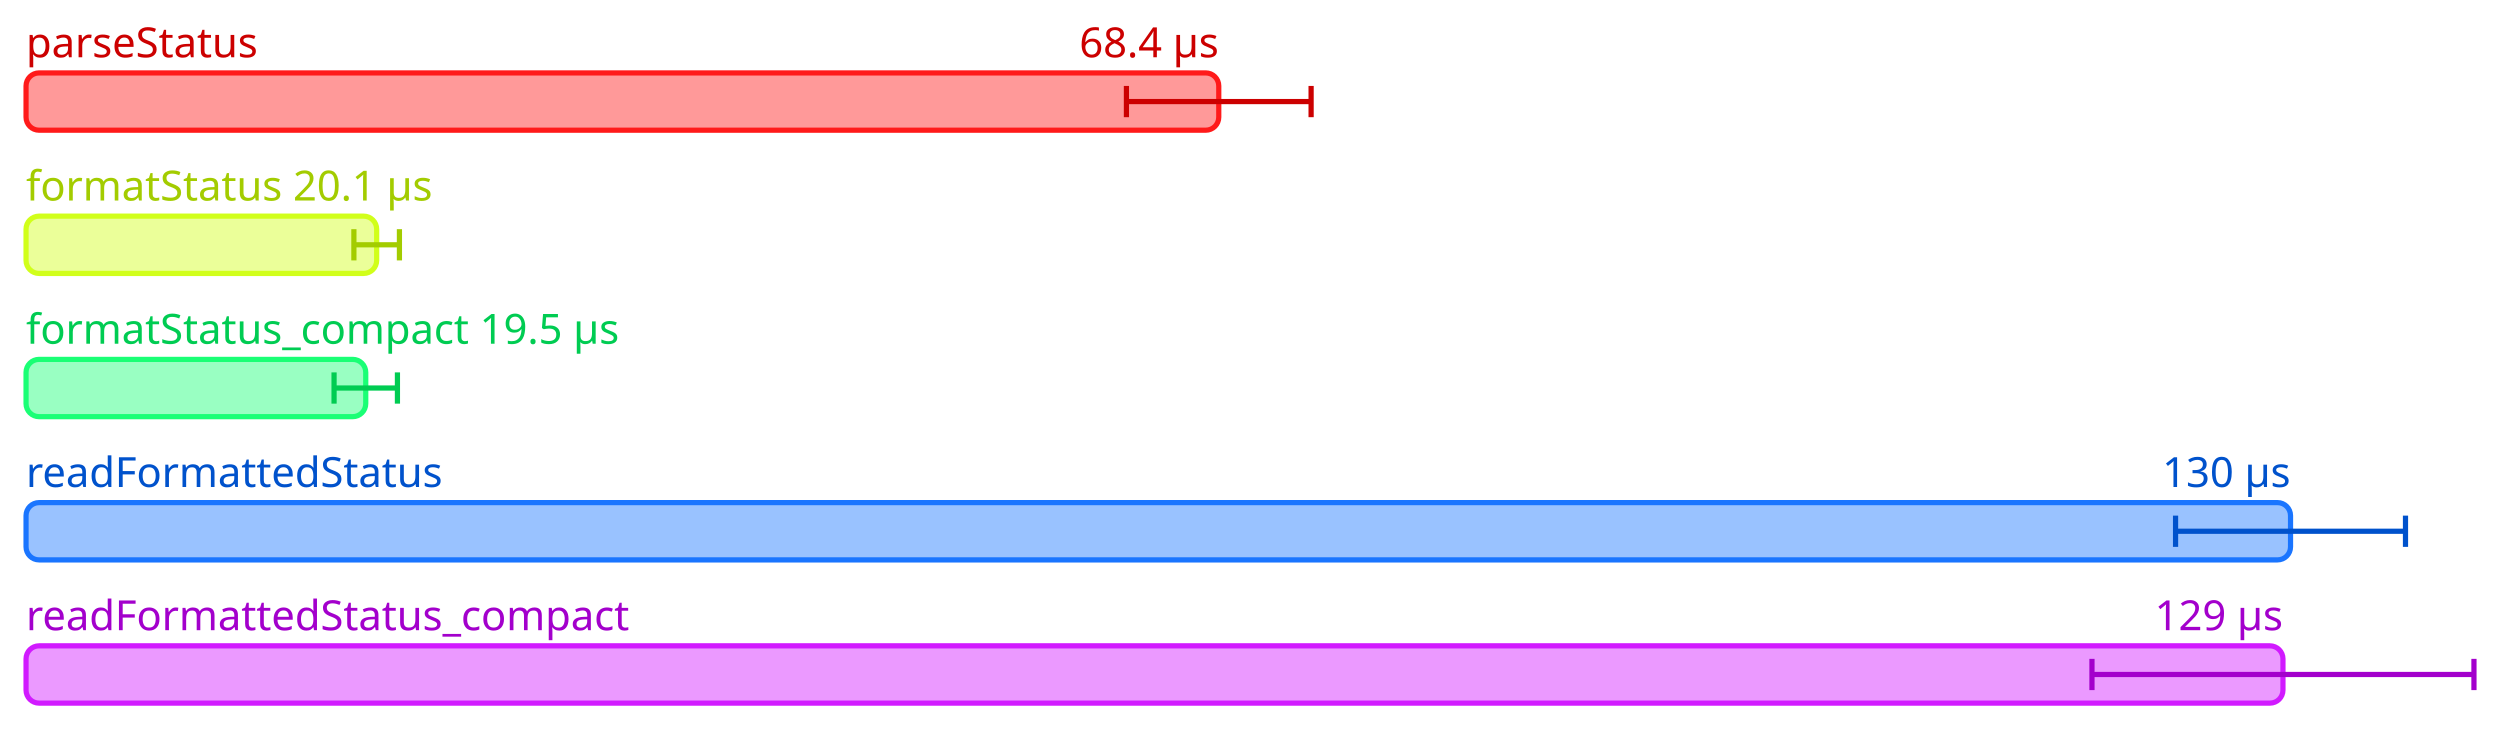
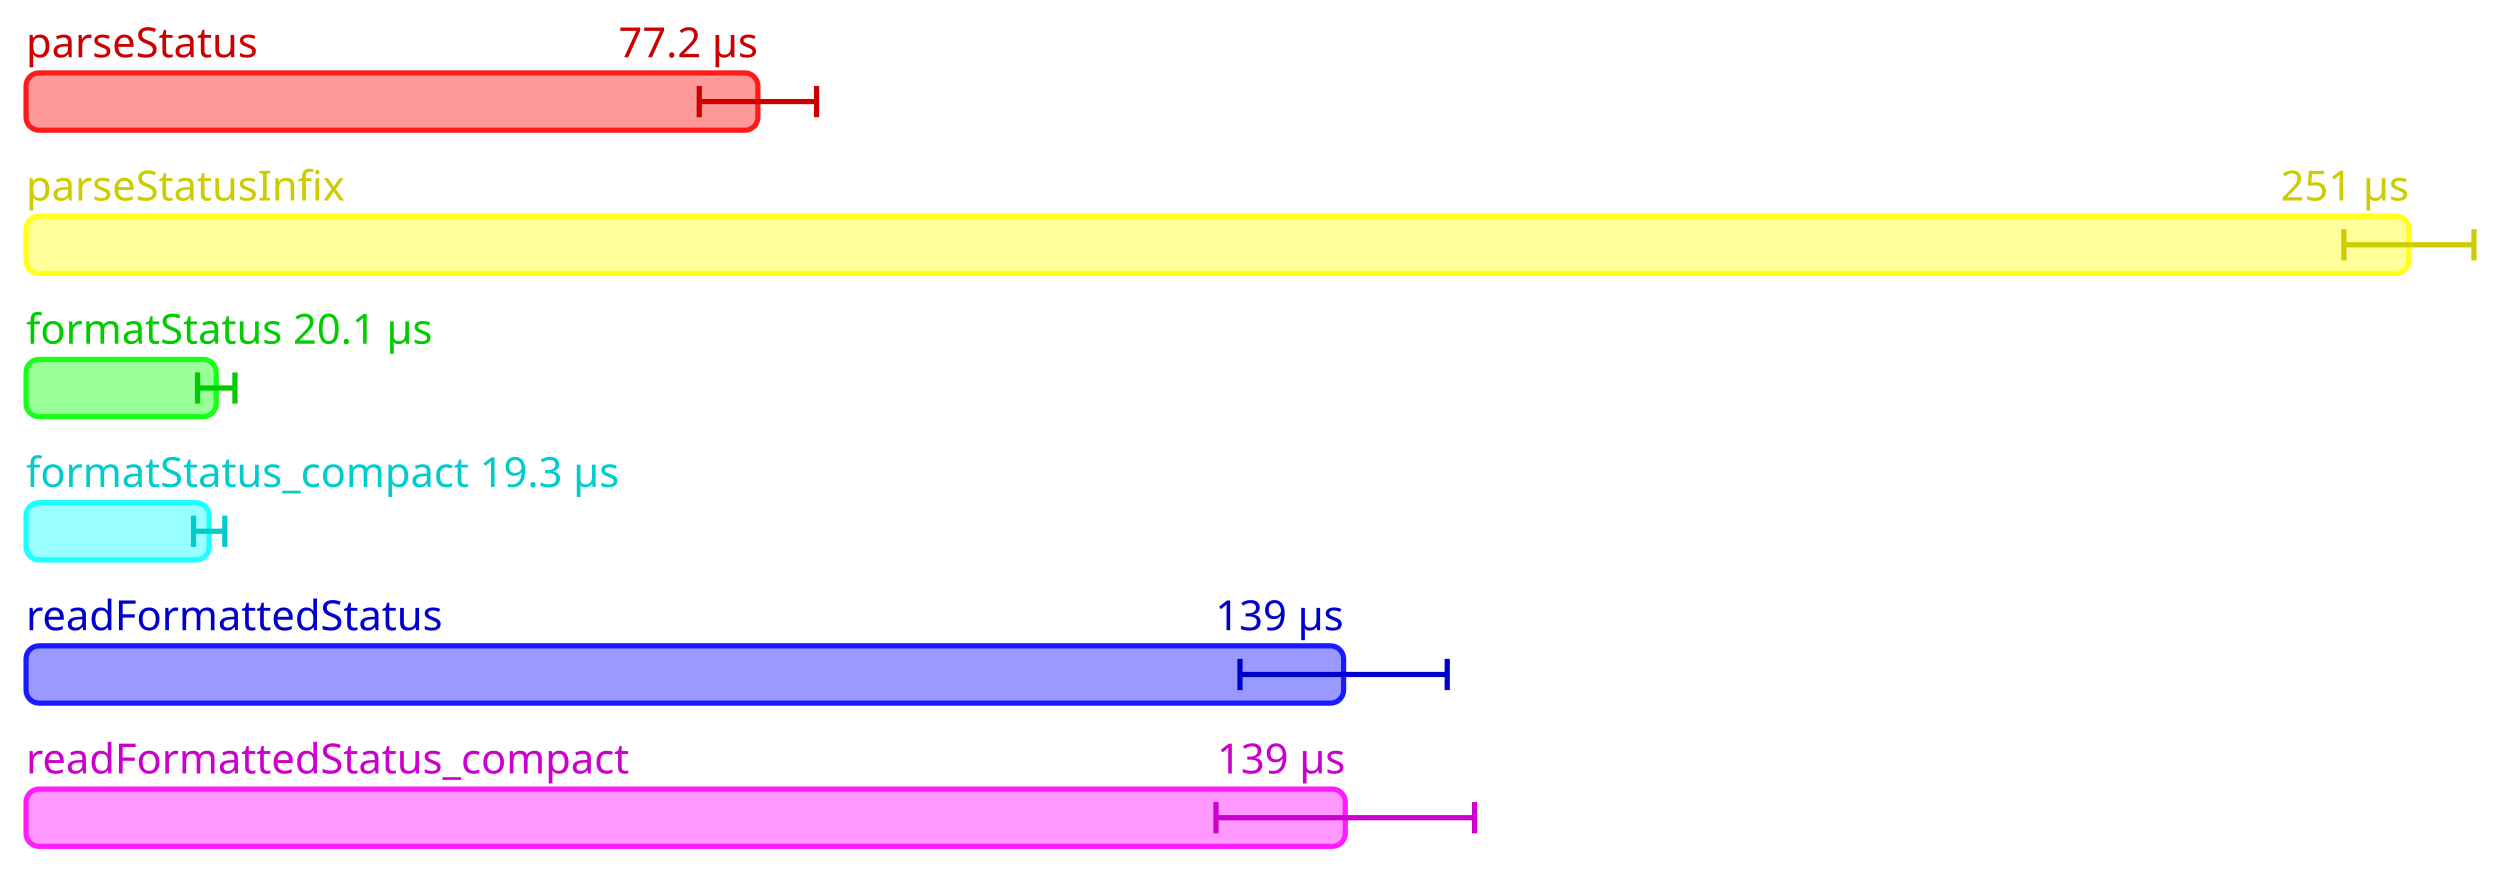
- <svg xmlns="http://www.w3.org/2000/svg" height="282" width="960.0" font-size="16" font-family="sans-serif" stroke-width="2">
+ <svg xmlns="http://www.w3.org/2000/svg" height="337" width="960.0" font-size="16" font-family="sans-serif" stroke-width="2">
  <g transform="translate(10.0 0)">
    <g fill="hsl(0, 100%, 40%)">
      <text y="22">parseStatus</text>
-       <text y="22" x="458.006" text-anchor="end">68.4 μs</text>
+       <text y="22" x="281.039" text-anchor="end">77.2 μs</text>
    </g>
    <g>
-       <rect y="28" rx="5" height="22" width="458.006" fill="hsl(0, 100%, 80%)" stroke="hsl(0, 100%, 55%)" />
+       <rect y="28" rx="5" height="22" width="281.039" fill="hsl(0, 100%, 80%)" stroke="hsl(0, 100%, 55%)" />
      <g stroke="hsl(0, 100%, 40%)">
-         <line x1="422.546" x2="493.465" y1="39" y2="39" />
-         <line x1="422.546" x2="422.546" y1="33" y2="45" />
-         <line x1="493.465" x2="493.465" y1="33" y2="45" />
+         <line x1="258.515" x2="303.563" y1="39" y2="39" />
+         <line x1="258.515" x2="258.515" y1="33" y2="45" />
+         <line x1="303.563" x2="303.563" y1="33" y2="45" />
      </g>
    </g>
-     <text fill="hsl(72, 100%, 40%)" y="77">formatStatus 20.1 μs</text>
+     <g fill="hsl(60, 100%, 40%)">
+       <text y="77">parseStatusInfix</text>
+       <text y="77" x="915.021" text-anchor="end">251  μs</text>
+     </g>
    <g>
-       <rect y="83" rx="5" height="22" width="134.637" fill="hsl(72, 100%, 80%)" stroke="hsl(72, 100%, 55%)" />
-       <g stroke="hsl(72, 100%, 40%)">
-         <line x1="125.894" x2="143.38" y1="94" y2="94" />
-         <line x1="125.894" x2="125.894" y1="88" y2="100" />
-         <line x1="143.38" x2="143.38" y1="88" y2="100" />
+       <rect y="83" rx="5" height="22" width="915.021" fill="hsl(60, 100%, 80%)" stroke="hsl(60, 100%, 55%)" />
+       <g stroke="hsl(60, 100%, 40%)">
+         <line x1="890.043" x2="940.0" y1="94" y2="94" />
+         <line x1="890.043" x2="890.043" y1="88" y2="100" />
+         <line x1="940.0" x2="940.0" y1="88" y2="100" />
      </g>
    </g>
-     <text fill="hsl(144, 100%, 40%)" y="132">formatStatus_compact 19.5 μs</text>
+     <text fill="hsl(120, 100%, 40%)" y="132">formatStatus 20.1 μs</text>
    <g>
-       <rect y="138" rx="5" height="22" width="130.447" fill="hsl(144, 100%, 80%)" stroke="hsl(144, 100%, 55%)" />
-       <g stroke="hsl(144, 100%, 40%)">
-         <line x1="118.279" x2="142.615" y1="149" y2="149" />
-         <line x1="118.279" x2="118.279" y1="143" y2="155" />
-         <line x1="142.615" x2="142.615" y1="143" y2="155" />
+       <rect y="138" rx="5" height="22" width="73.043" fill="hsl(120, 100%, 80%)" stroke="hsl(120, 100%, 55%)" />
+       <g stroke="hsl(120, 100%, 40%)">
+         <line x1="65.868" x2="80.217" y1="149" y2="149" />
+         <line x1="65.868" x2="65.868" y1="143" y2="155" />
+         <line x1="80.217" x2="80.217" y1="143" y2="155" />
      </g>
    </g>
-     <g fill="hsl(216, 100%, 40%)">
-       <text y="187">readFormattedStatus</text>
-       <text y="187" x="869.563" text-anchor="end">130  μs</text>
+     <text fill="hsl(180, 100%, 40%)" y="187">formatStatus_compact 19.3 μs</text>
+     <g>
+       <rect y="193" rx="5" height="22" width="70.319" fill="hsl(180, 100%, 80%)" stroke="hsl(180, 100%, 55%)" />
+       <g stroke="hsl(180, 100%, 40%)">
+         <line x1="64.315" x2="76.322" y1="204" y2="204" />
+         <line x1="64.315" x2="64.315" y1="198" y2="210" />
+         <line x1="76.322" x2="76.322" y1="198" y2="210" />
+       </g>
+     </g>
+     <g fill="hsl(240, 100%, 40%)">
+       <text y="242">readFormattedStatus</text>
+       <text y="242" x="505.946" text-anchor="end">139  μs</text>
    </g>
    <g>
-       <rect y="193" rx="5" height="22" width="869.563" fill="hsl(216, 100%, 80%)" stroke="hsl(216, 100%, 55%)" />
-       <g stroke="hsl(216, 100%, 40%)">
-         <line x1="825.415" x2="913.711" y1="204" y2="204" />
-         <line x1="825.415" x2="825.415" y1="198" y2="210" />
-         <line x1="913.711" x2="913.711" y1="198" y2="210" />
+       <rect y="248" rx="5" height="22" width="505.946" fill="hsl(240, 100%, 80%)" stroke="hsl(240, 100%, 55%)" />
+       <g stroke="hsl(240, 100%, 40%)">
+         <line x1="466.155" x2="545.736" y1="259" y2="259" />
+         <line x1="466.155" x2="466.155" y1="253" y2="265" />
+         <line x1="545.736" x2="545.736" y1="253" y2="265" />
      </g>
    </g>
-     <g fill="hsl(288, 100%, 40%)">
-       <text y="242">readFormattedStatus_compact</text>
-       <text y="242" x="866.657" text-anchor="end">129  μs</text>
+     <g fill="hsl(300, 100%, 40%)">
+       <text y="297">readFormattedStatus_compact</text>
+       <text y="297" x="506.59" text-anchor="end">139  μs</text>
    </g>
    <g>
-       <rect y="248" rx="5" height="22" width="866.657" fill="hsl(288, 100%, 80%)" stroke="hsl(288, 100%, 55%)" />
-       <g stroke="hsl(288, 100%, 40%)">
-         <line x1="793.314" x2="940.0" y1="259" y2="259" />
-         <line x1="793.314" x2="793.314" y1="253" y2="265" />
-         <line x1="940.0" x2="940.0" y1="253" y2="265" />
+       <rect y="303" rx="5" height="22" width="506.59" fill="hsl(300, 100%, 80%)" stroke="hsl(300, 100%, 55%)" />
+       <g stroke="hsl(300, 100%, 40%)">
+         <line x1="456.948" x2="556.233" y1="314" y2="314" />
+         <line x1="456.948" x2="456.948" y1="308" y2="320" />
+         <line x1="556.233" x2="556.233" y1="308" y2="320" />
      </g>
    </g>
  </g>
</svg>
